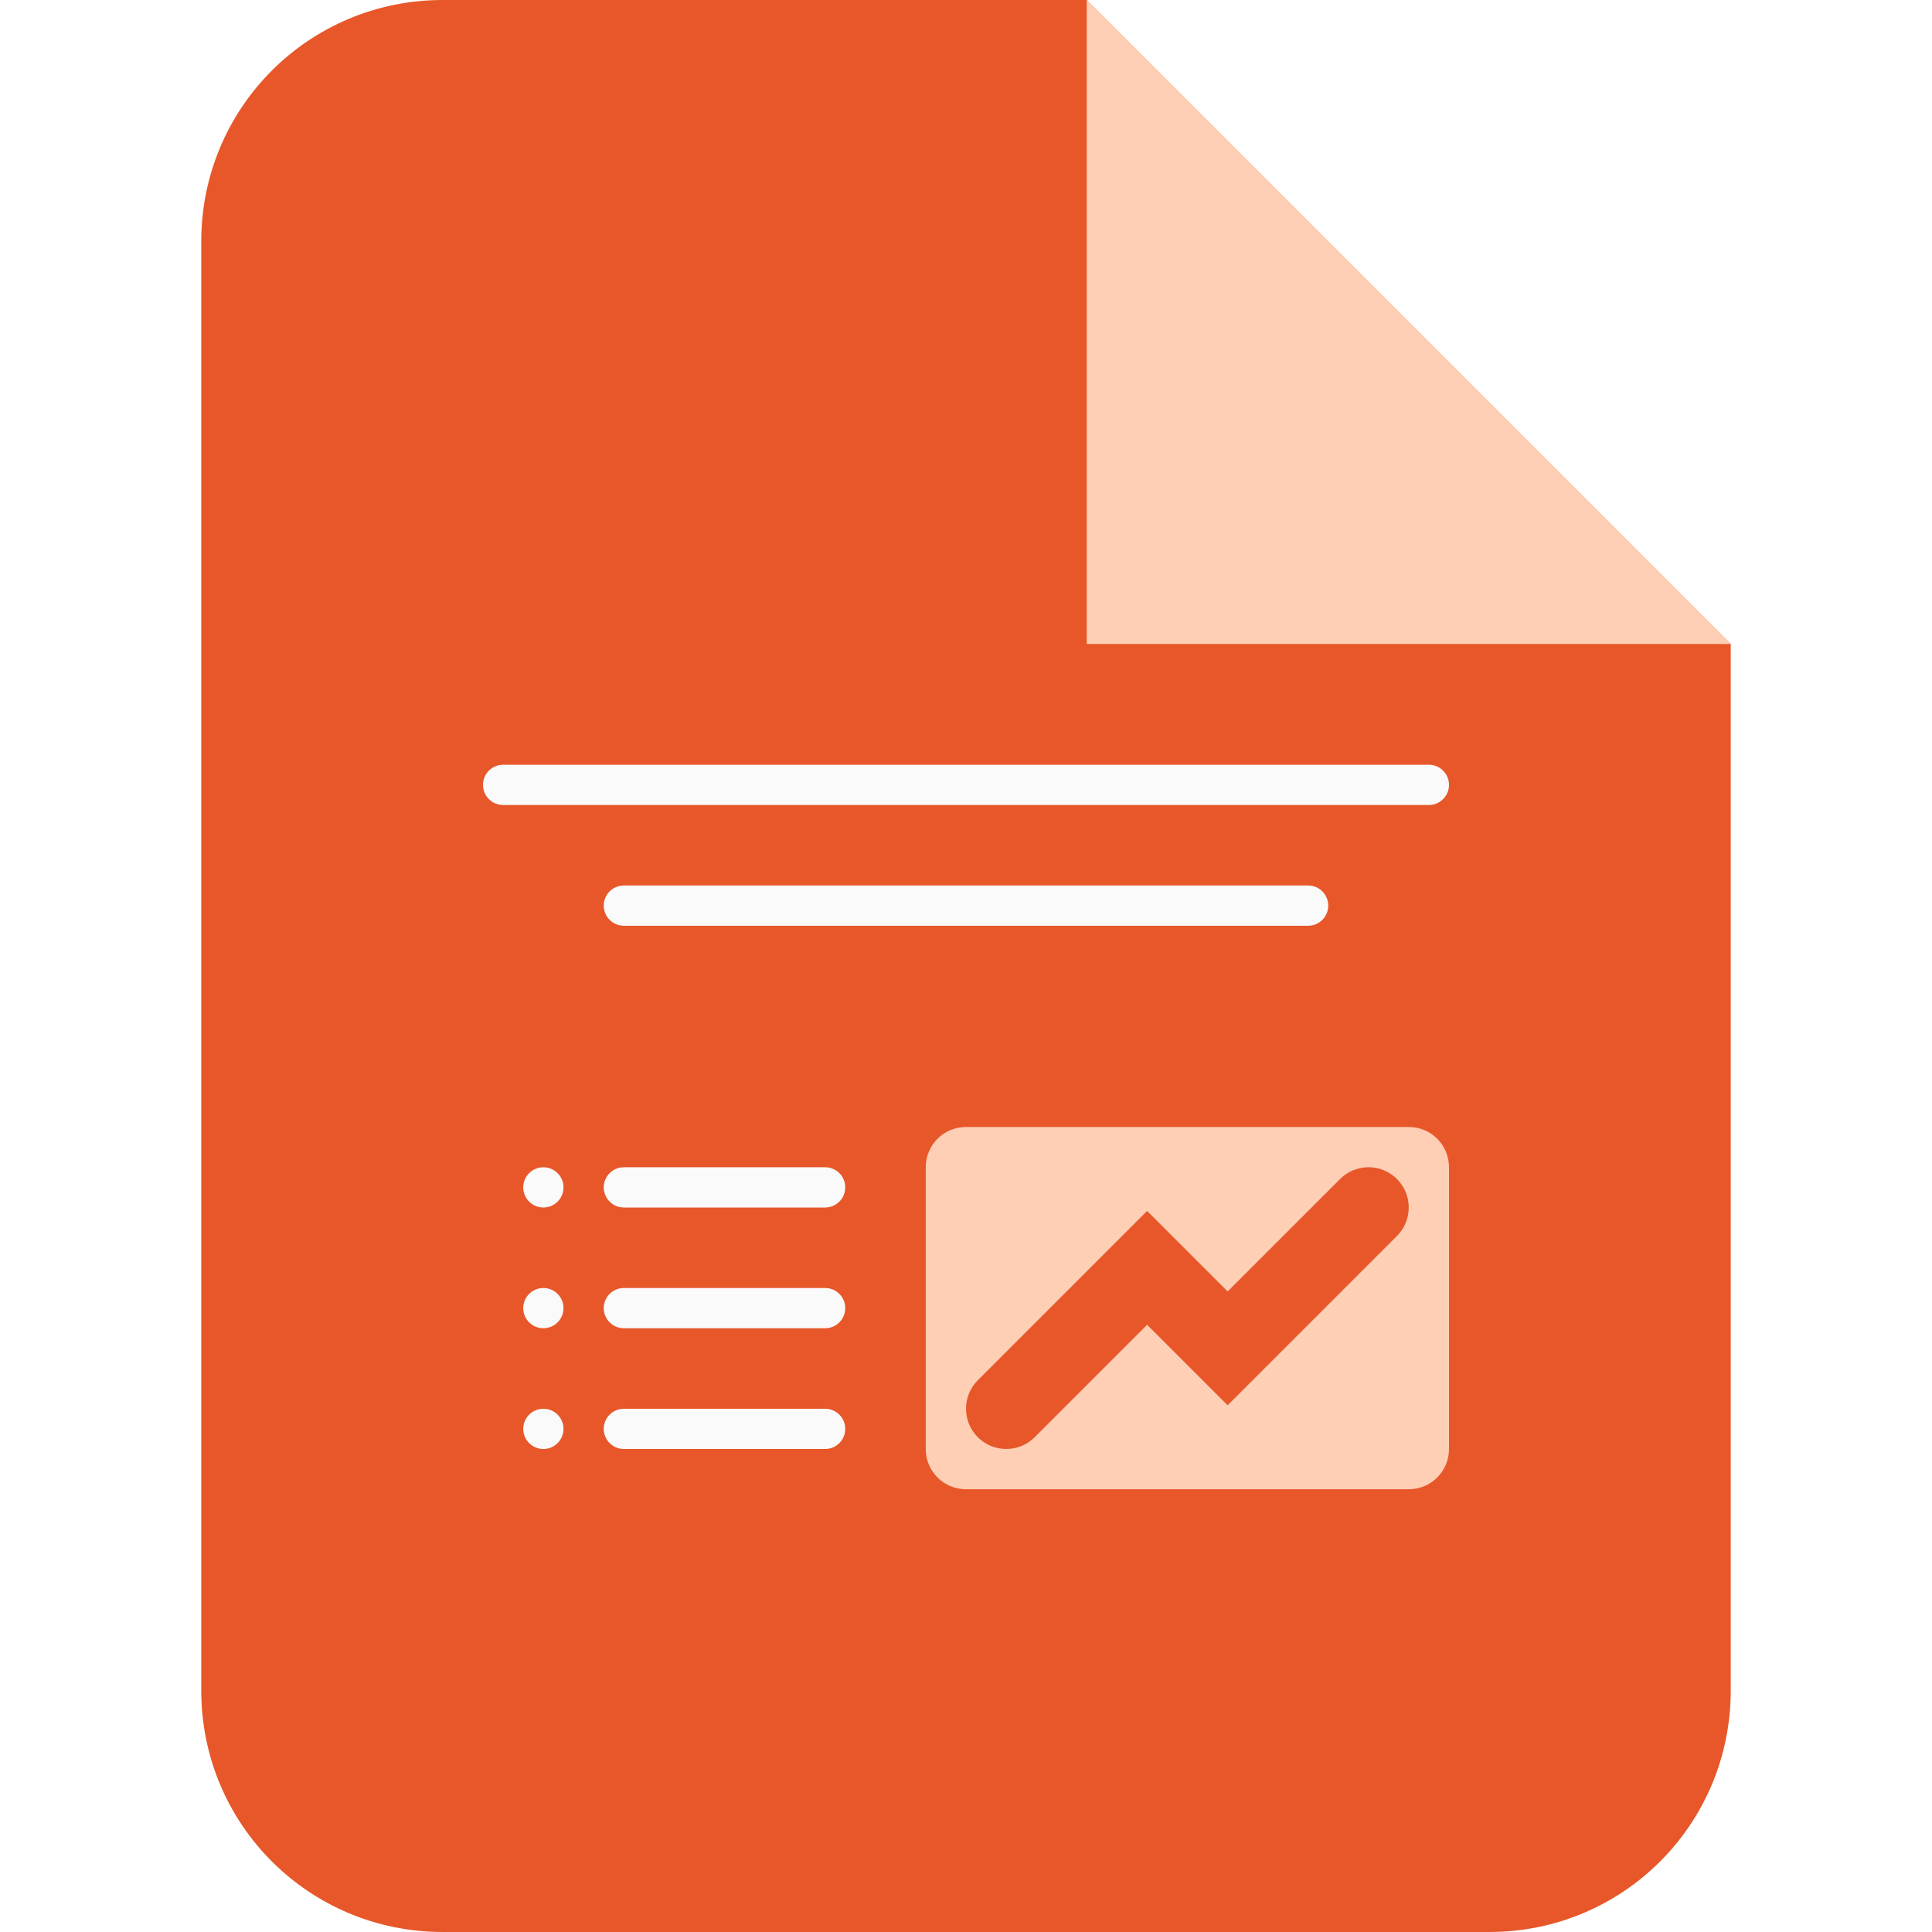
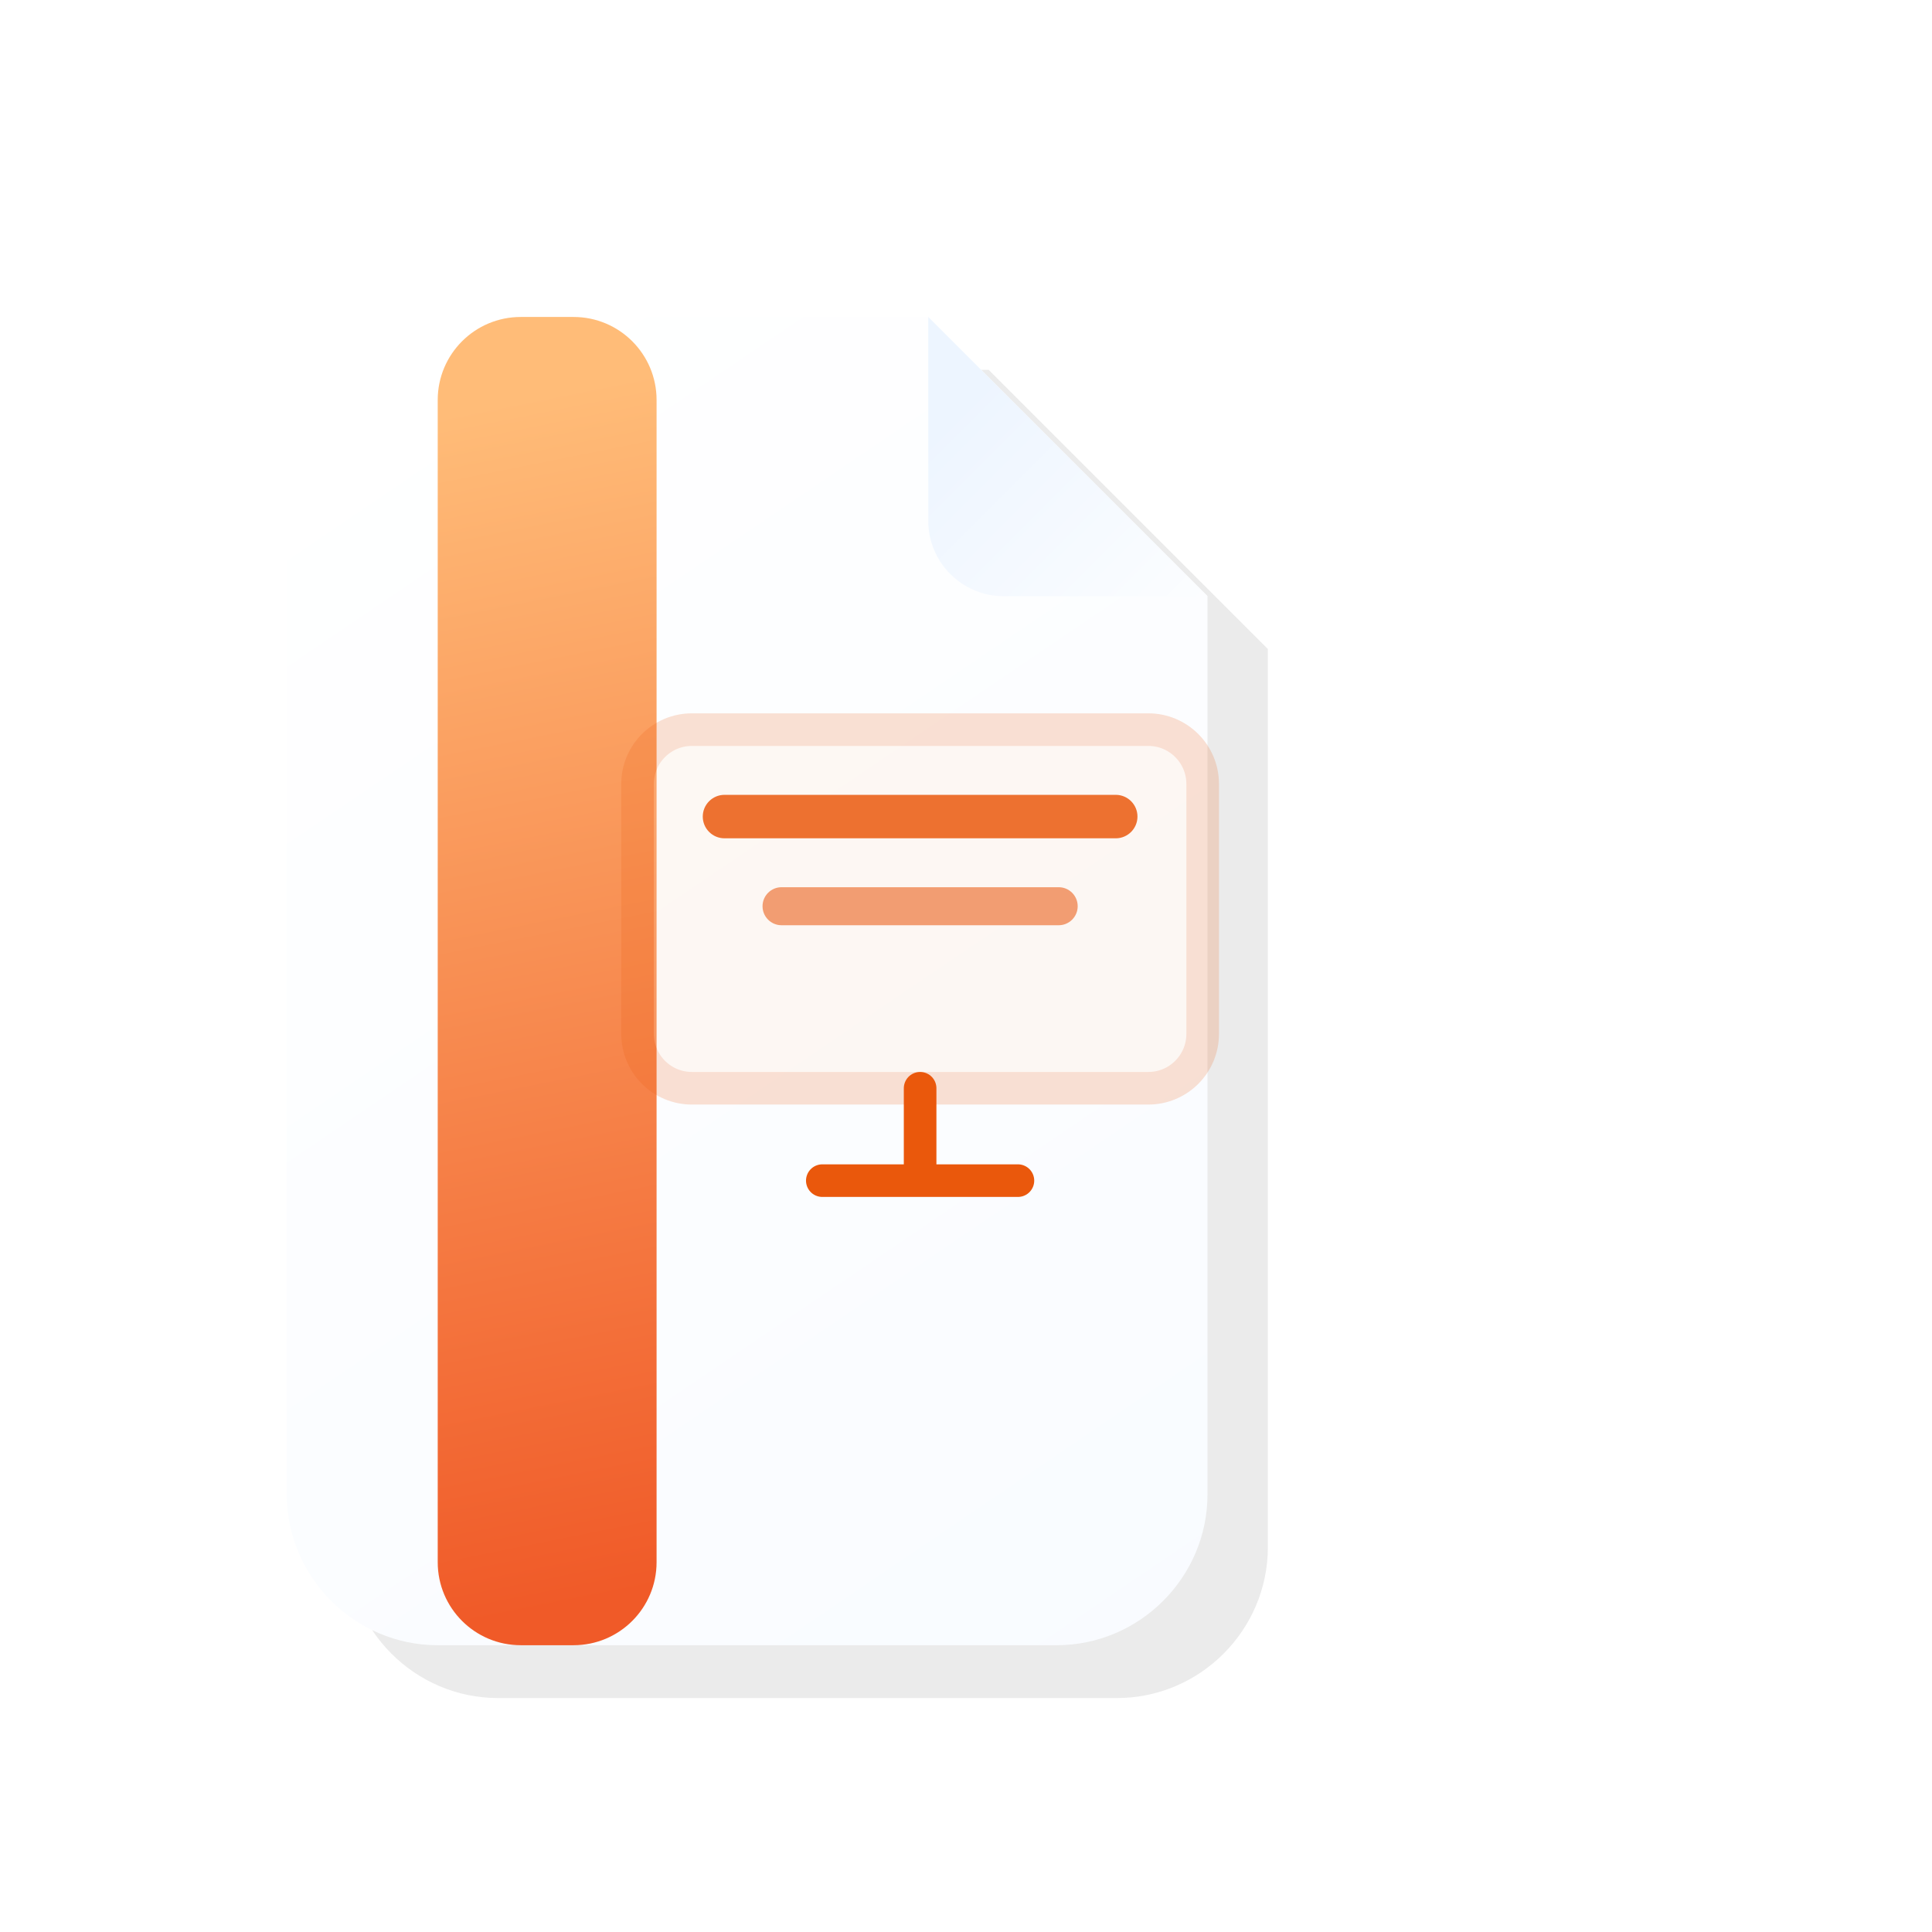
- <svg xmlns="http://www.w3.org/2000/svg" width="48" height="48" version="1.1" viewBox="0 0 48 48" xml:space="preserve">
-   <g fill-rule="evenodd">
-     <path d="m11 0c-3.324 0-6 2.676-6 6v36c0 3.324 2.676 6 6 6h26c3.324 0 6-2.676 6-6v-26l-16-16z" fill="#e75729" stroke-linecap="square" />
-     <g stroke-linecap="square">
-       <rect x="12" y="19" width="24" height="1" ry=".5" fill="#fafafa" />
-       <rect x="15" y="22" width="18" height="1" ry=".5" fill="#fafafa" />
-       <path d="m24 28c-0.554 0-1 0.446-1 1v7c0 0.554 0.446 1 1 1h11c0.554 0 1-0.446 1-1v-7c0-0.554-0.446-1-1-1h-11zm9.844 1.012a1 1 0 0 1 0.863 0.281 1 1 0 0 1 0 1.414l-4.207 4.207-2-2-2.793 2.793a1 1 0 0 1-1.414 0 1 1 0 0 1 0-1.414l4.207-4.207 2 2 2.793-2.793a1 1 0 0 1 0.551-0.281z" fill="#fecfb5" />
-     </g>
-     <g fill="#fafafa">
-       <rect x="15" y="29" width="6" height="1" ry=".5" />
-       <rect x="15" y="32" width="6" height="1" ry=".5" />
-       <rect x="15" y="35" width="6" height="1" ry=".5" />
-     </g>
-     <path d="m27 0 16 16h-16z" fill="#fecfb5" stroke-linecap="round" stroke-width="2" />
-     <g fill="#fafafa" fill-rule="evenodd" stroke-linecap="square" stroke-width="2">
-       <circle cx="13.5" cy="29.5" r=".5" />
-       <circle cx="13.5" cy="32.5" r=".5" />
-       <circle cx="13.5" cy="35.5" r=".5" />
+ <svg xmlns="http://www.w3.org/2000/svg" width="512" height="512" viewBox="0 0 512 512">
+   <defs>
+     <linearGradient id="accent" x1="116" y1="110" x2="178" y2="420" gradientUnits="userSpaceOnUse">
+       <stop offset="0" stop-color="#FFBC78" />
+       <stop offset="1" stop-color="#F05A28" />
+     </linearGradient>
+     <linearGradient id="panel" x1="116" y1="84" x2="360" y2="444" gradientUnits="userSpaceOnUse">
+       <stop offset="0" stop-color="#ffffff" />
+       <stop offset="1" stop-color="#f8fbff" />
+     </linearGradient>
+     <linearGradient id="fold" x1="278" y1="84" x2="348" y2="154" gradientUnits="userSpaceOnUse">
+       <stop offset="0" stop-color="#edf5ff" />
+       <stop offset="1" stop-color="#ffffff" />
+     </linearGradient>
+   </defs>
+   <path d="M132 98h130l74 74v238c0 22-18 40-40 40H132c-22 0-40-18-40-40V138c0-22 18-40 40-40z" fill="#000000" opacity=".08" />
+   <path d="M116 84h130l74 74v238c0 22-18 40-40 40H116c-22 0-40-18-40-40V124c0-22 18-40 40-40z" fill="url(#panel)" />
+   <rect x="116" y="84" width="58" height="352" rx="22" fill="url(#accent)" />
+   <path d="M246 84v54c0 11.046 8.954 20 20 20h54z" fill="url(#fold)" />
+   <g transform="translate(48 58)">
+     <g transform="scale(.72)">
+       <g>
+         <rect x="168" y="188" width="208" height="132" rx="20" fill="#FFDDBB" opacity=".18" stroke="#EA580C" stroke-width="12" />
+         <rect x="192" y="212" width="160" height="16" rx="8" fill="#EA580C" opacity="0.84" />
+         <rect x="214" y="246" width="116" height="14" rx="7" fill="#EA580C" opacity="0.56" />
+         <path d="M272 320v34M236 354h72" fill="none" stroke="#EA580C" stroke-linecap="round" stroke-width="12" />
+       </g>
    </g>
  </g>
</svg>
